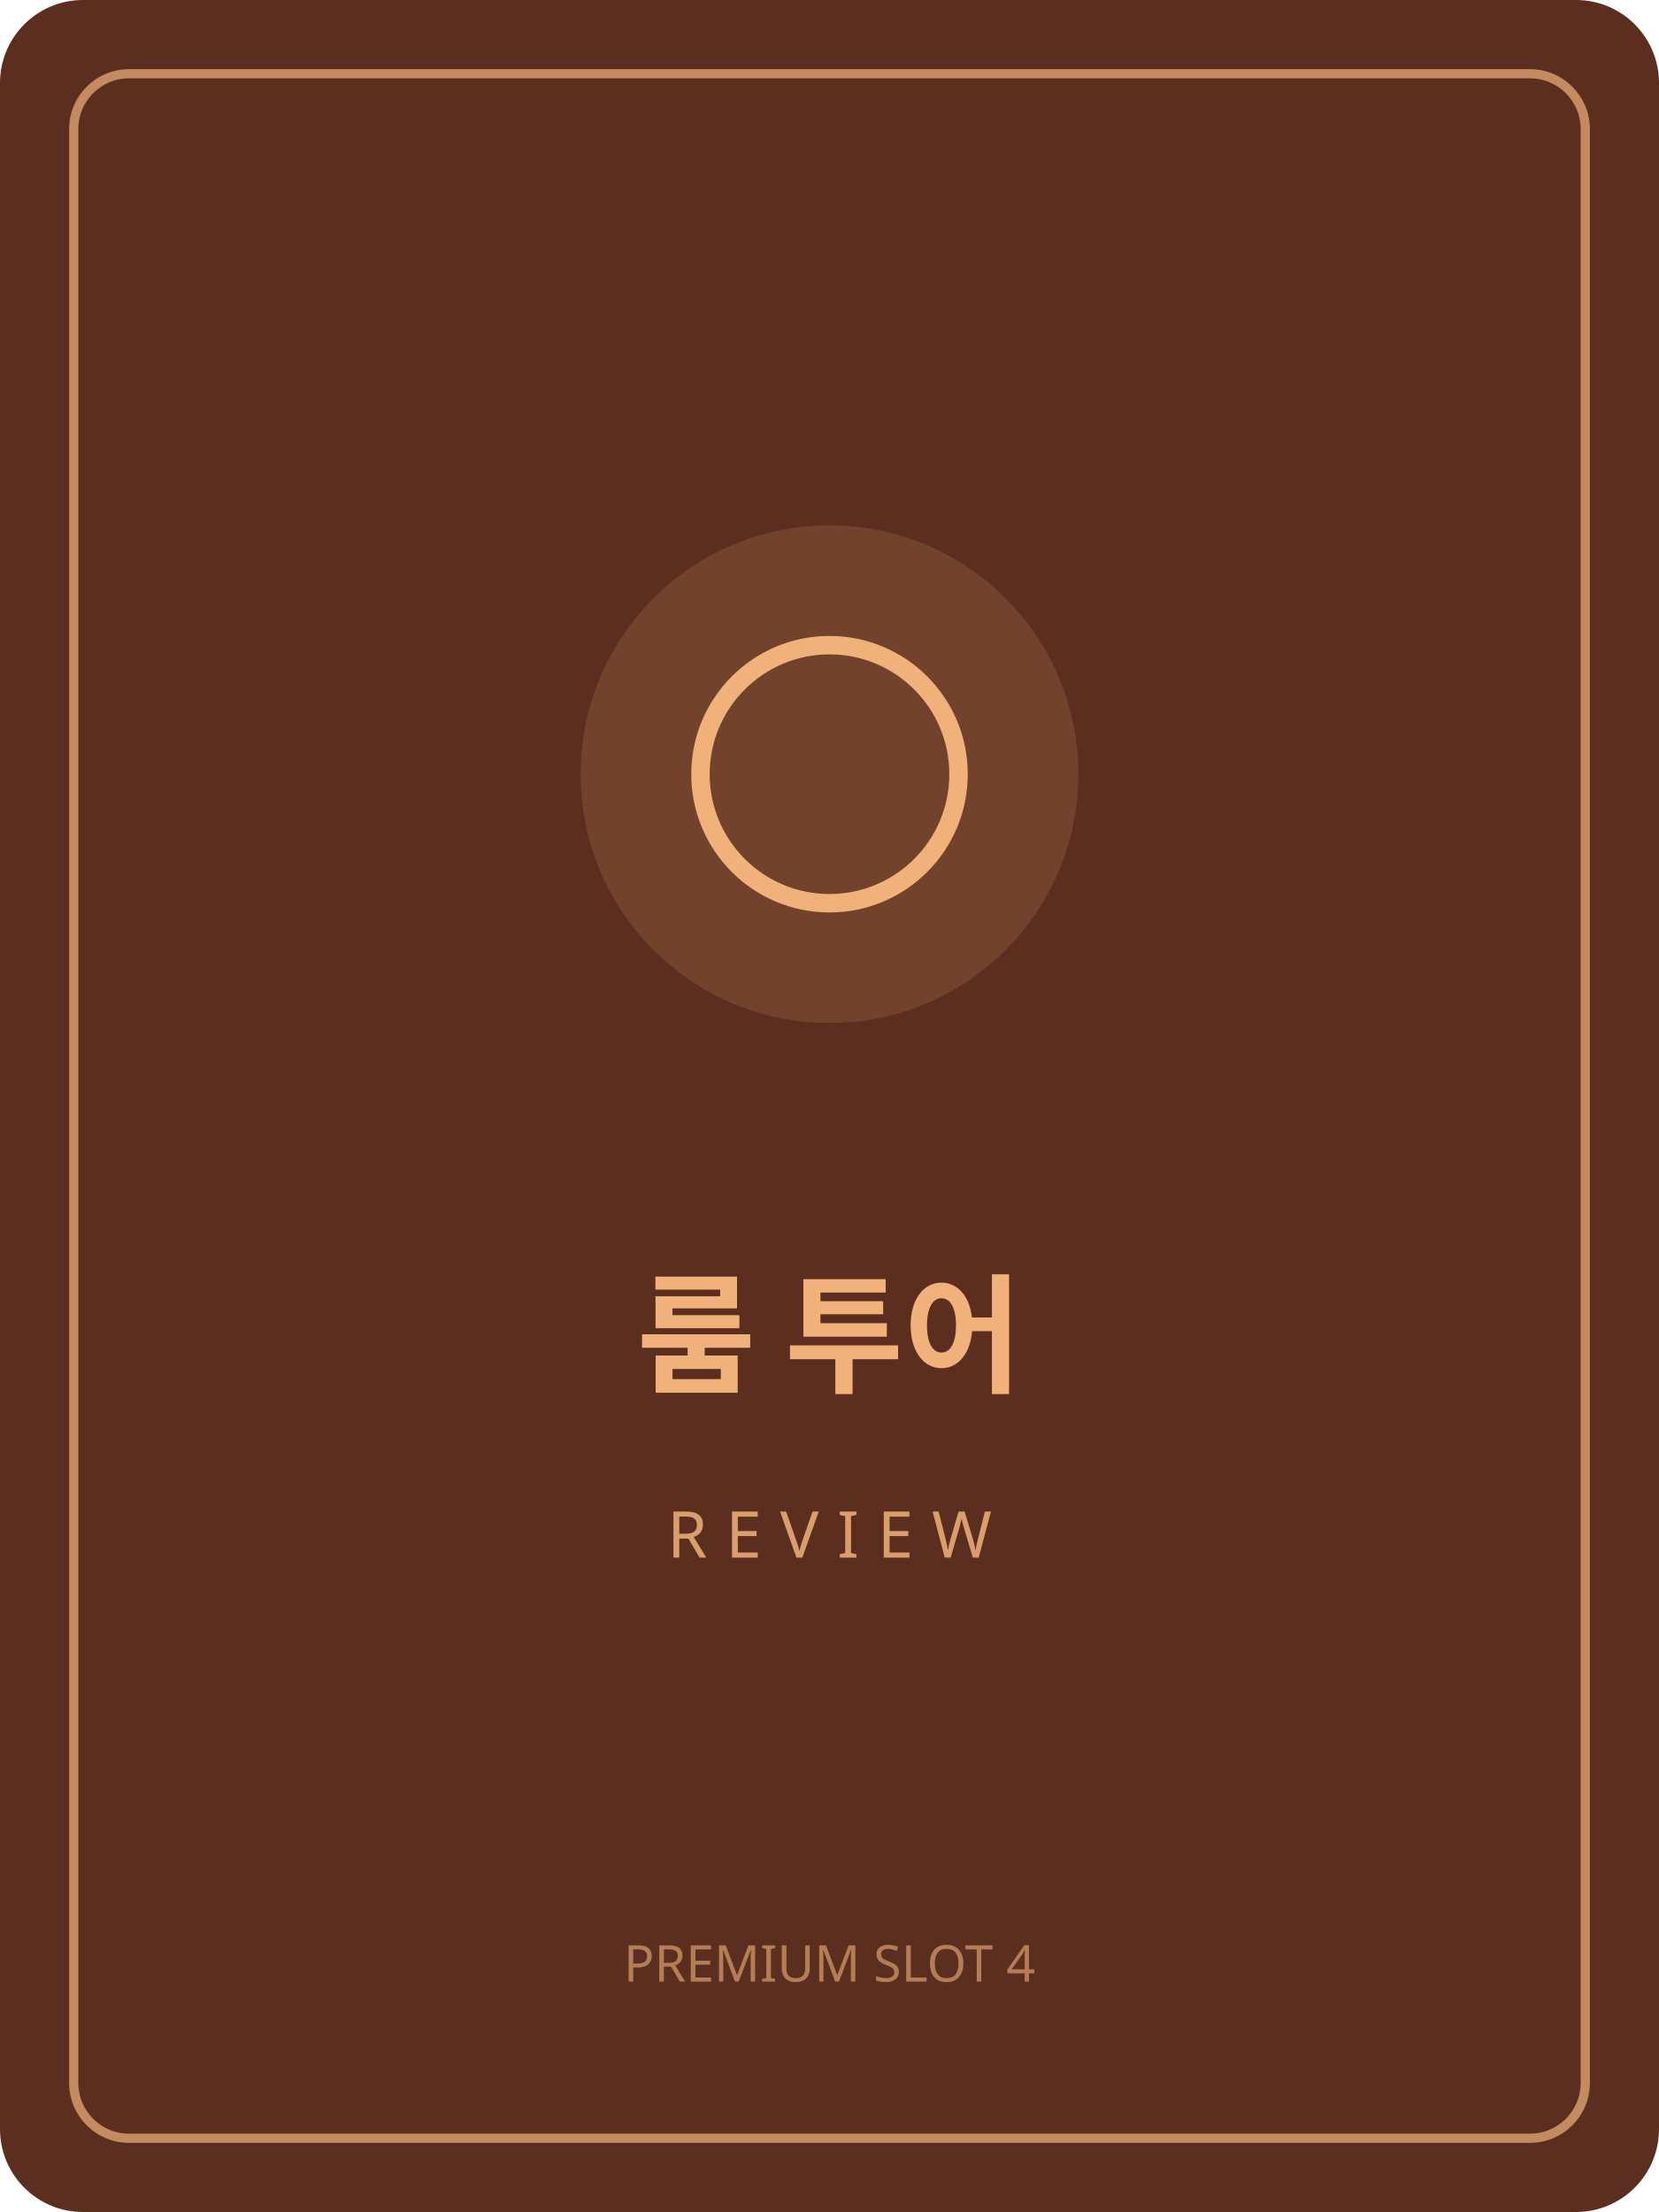
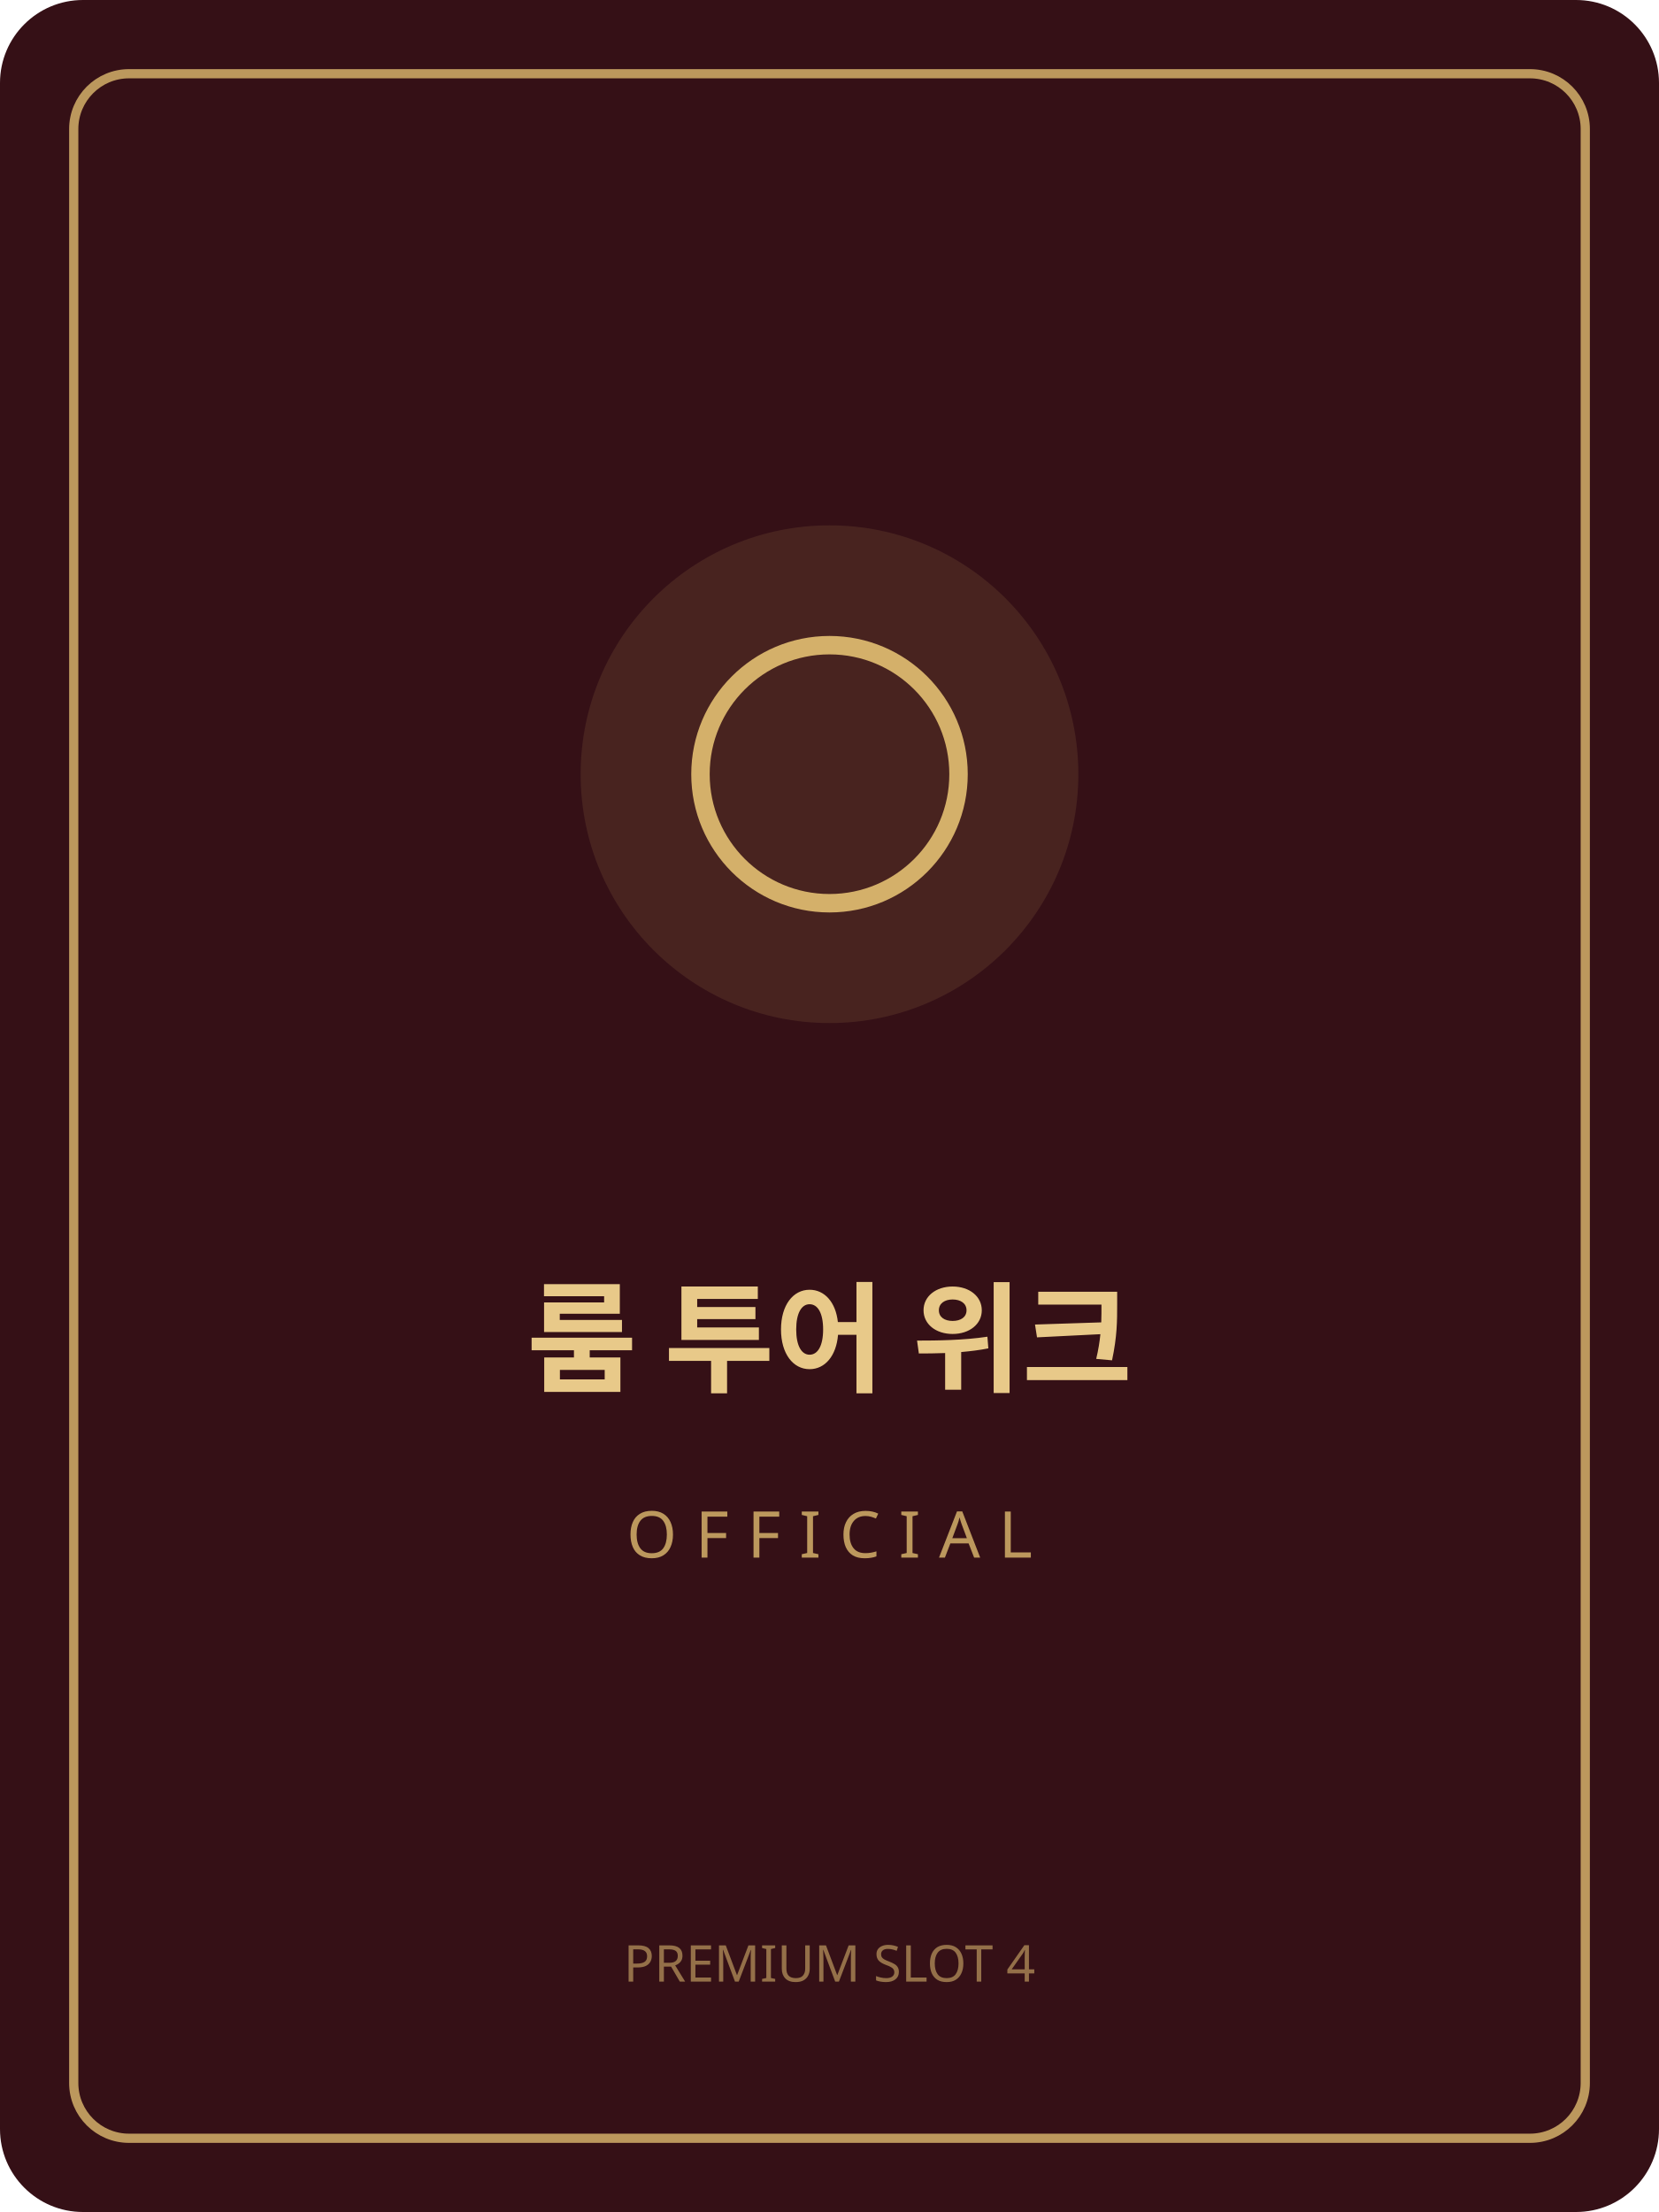
<svg xmlns="http://www.w3.org/2000/svg" viewBox="0 0 360 480" fill="none">
-   <rect width="360" height="480" rx="18" fill="#5C2E1F" />
-   <rect x="16" y="16" width="328" height="448" rx="12" stroke="#F0B27A" stroke-width="2" opacity="0.7" />
-   <circle cx="180" cy="168" r="54" fill="#F0B27A" opacity="0.15" />
-   <circle cx="180" cy="168" r="28" stroke="#F0B27A" stroke-width="4" />
-   <text x="180" y="300" text-anchor="middle" fill="#F0B27A" font-family="Noto Sans KR, sans-serif" font-size="28" font-weight="700">룸 투어</text>
-   <text x="180" y="338" text-anchor="middle" fill="#F0B27A" font-family="Noto Sans KR, sans-serif" font-size="14" letter-spacing="4" opacity="0.85">REVIEW</text>
-   <text x="180" y="430" text-anchor="middle" fill="#F0B27A" font-family="Noto Sans KR, sans-serif" font-size="11" opacity="0.6">PREMIUM SLOT 4</text>
+   <rect width="360" height="480" rx="18" fill="#351016" />
+   <rect x="16" y="16" width="328" height="448" rx="12" stroke="#D4B06A" stroke-width="2" opacity="0.85" />
+   <circle cx="180" cy="168" r="54" fill="#D4B06A" opacity="0.12" />
+   <circle cx="180" cy="168" r="28" stroke="#D4B06A" stroke-width="4" />
+   <text x="180" y="300" text-anchor="middle" fill="#E8C989" font-family="Noto Sans KR, sans-serif" font-size="26" font-weight="700">룸 투어 위크</text>
+   <text x="180" y="338" text-anchor="middle" fill="#D4B06A" font-family="Noto Sans KR, sans-serif" font-size="14" letter-spacing="4" opacity="0.85">OFFICIAL</text>
+   <text x="180" y="430" text-anchor="middle" fill="#D4B06A" font-family="Noto Sans KR, sans-serif" font-size="11" opacity="0.6">PREMIUM SLOT 4</text>
</svg>
